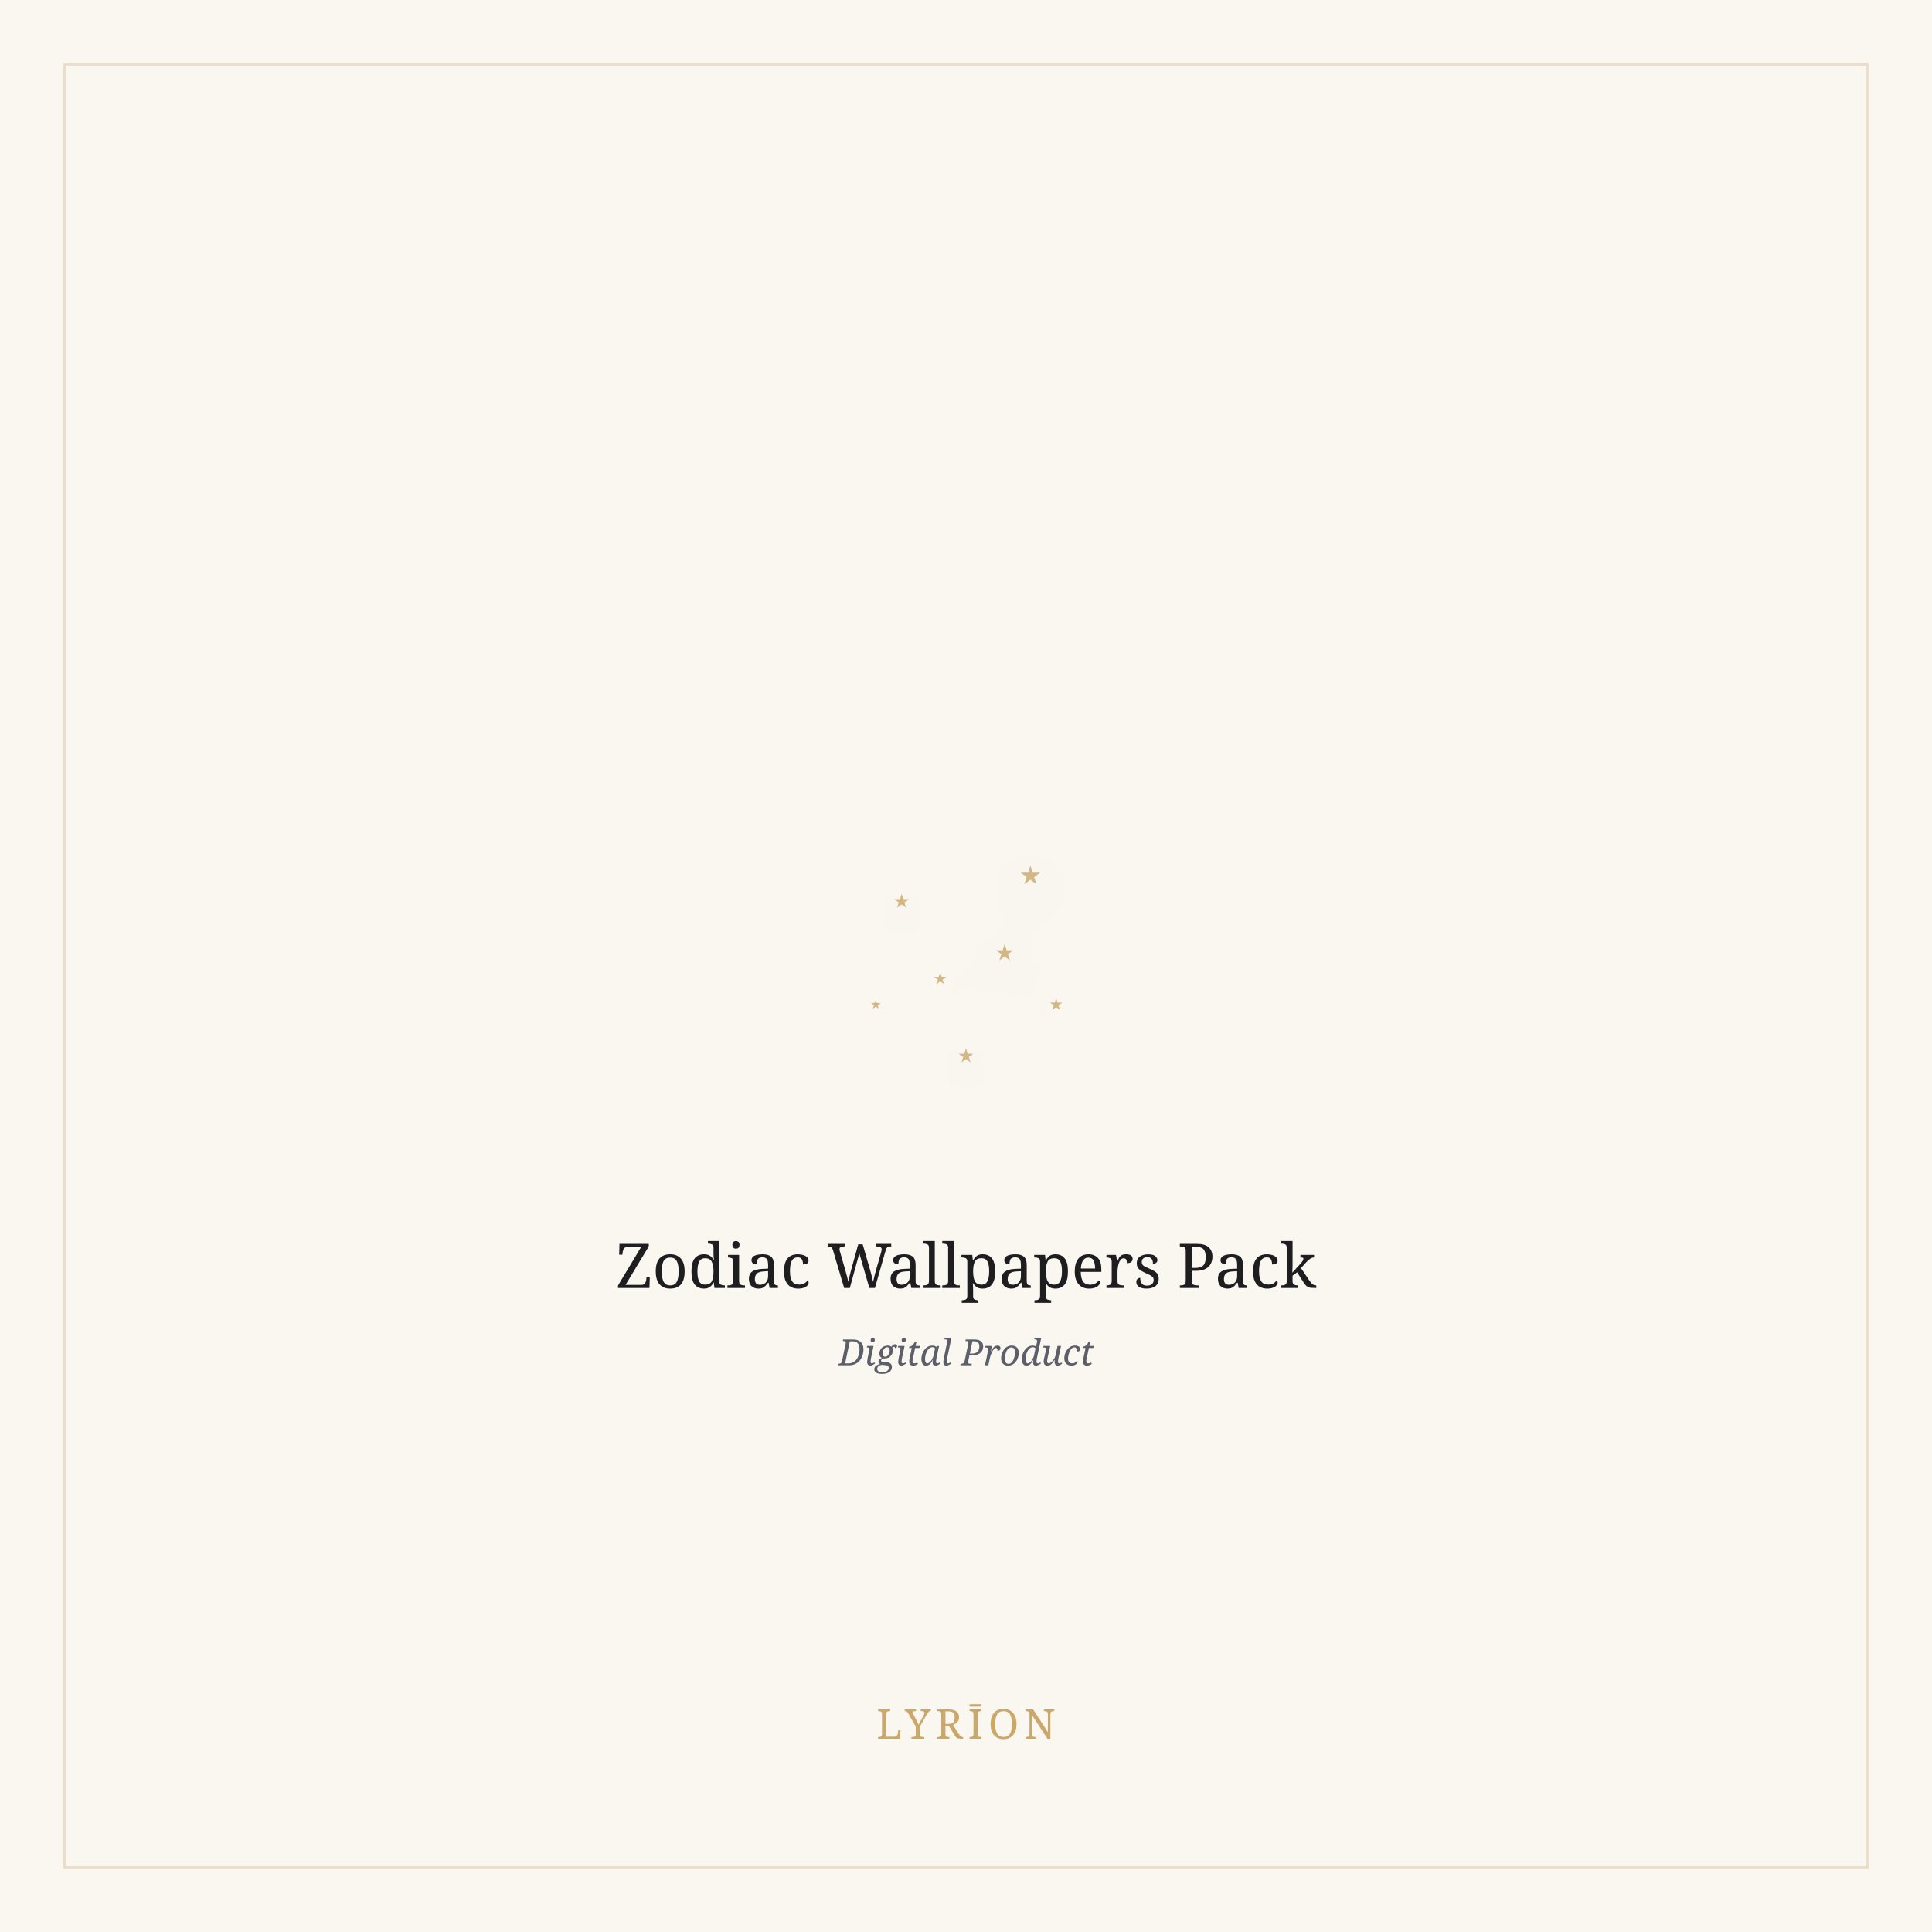
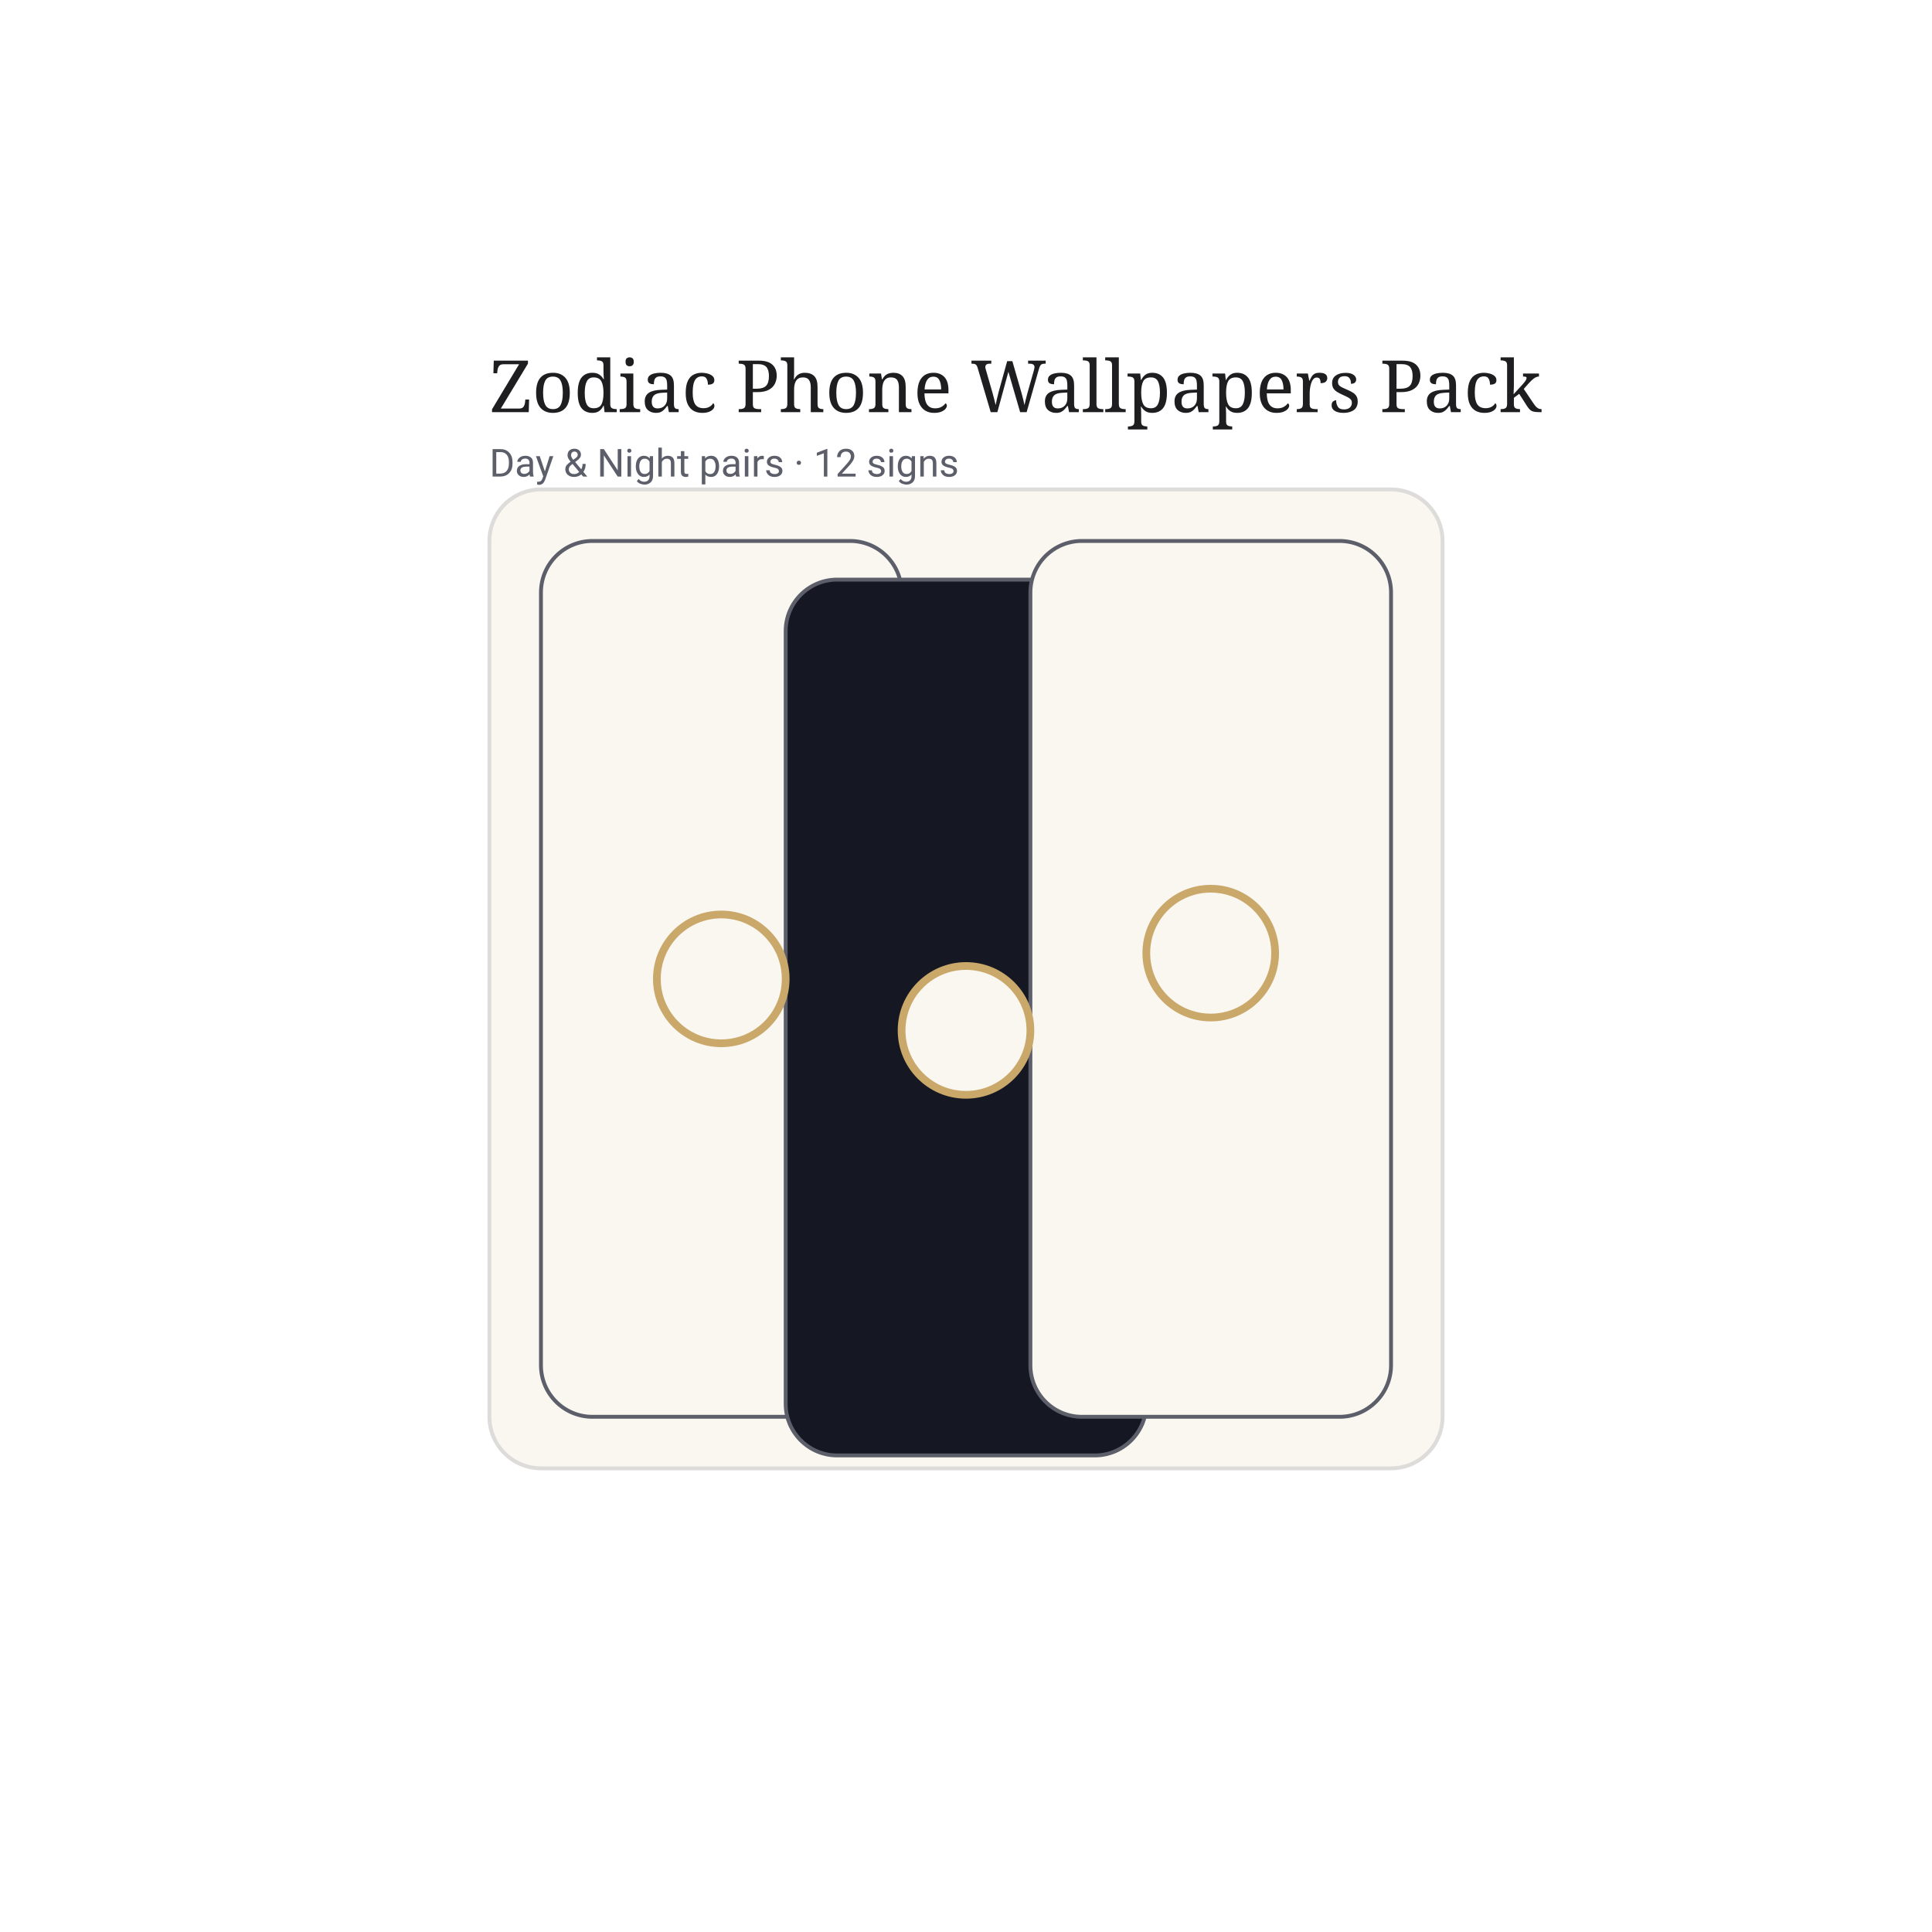
- <svg xmlns="http://www.w3.org/2000/svg" width="1500" height="1500" viewBox="0 0 1500 1500">
+ <svg xmlns="http://www.w3.org/2000/svg" width="1500" height="1500" viewBox="0 0 1500 1500" style="background:#FAF7F1">
  <defs>
-     <filter id="shadow" x="-50%" y="-50%" width="200%" height="200%">
-       <feGaussianBlur in="SourceAlpha" stdDeviation="20" />
-       <feOffset dx="0" dy="10" result="offsetblur" />
-       <feComponentTransfer>
-         <feFuncA type="linear" slope="0.2" />
-       </feComponentTransfer>
-       <feMerge>
-         <feMergeNode />
-         <feMergeNode in="SourceGraphic" />
-       </feMerge>
-     </filter>
+     <style>
+  .title{font-family: Georgia, serif; fill:#1E1E21; font-size:56px}
+  .sub{font-family: -apple-system, Segoe UI, Roboto, sans-serif; fill:#5C5F6A; font-size:30px}
+  </style>
  </defs>
-   <rect width="1500" height="1500" fill="#FAF7F1" />
-   <rect x="50" y="50" width="1400" height="1400" fill="none" stroke="#C9A86A" stroke-width="2" opacity="0.3" />
-   <g filter="url(#shadow)">
-     <polygon points="700,694 703.527,704.854 694.294,698.146 705.706,698.146 696.473,704.854" fill="#C9A86A" opacity="0.8" />
-     <polygon points="800,672 804.702,686.472 792.392,677.528 807.608,677.528 795.298,686.472" fill="#C9A86A" opacity="0.8" />
-     <polygon points="730,755 732.939,764.045 725.245,758.455 734.755,758.455 727.061,764.045" fill="#C9A86A" opacity="0.8" />
-     <polygon points="780,733 784.114,745.663 773.343,737.837 786.657,737.837 775.886,745.663" fill="#C9A86A" opacity="0.8" />
-     <polygon points="750,814 753.527,824.854 744.294,818.146 755.706,818.146 746.473,824.854" fill="#C9A86A" opacity="0.8" />
-     <polygon points="820,775 822.939,784.045 815.245,778.455 824.755,778.455 817.061,784.045" fill="#C9A86A" opacity="0.8" />
-     <polygon points="680,776 682.351,783.236 676.196,778.764 683.804,778.764 677.649,783.236" fill="#C9A86A" opacity="0.8" />
-   </g>
-   <text x="750" y="1000" font-family="Georgia, serif" font-size="48" fill="#1E1E21" text-anchor="middle" font-weight="300">
-     Zodiac Wallpapers Pack
-   </text>
-   <text x="750" y="1060" font-family="Georgia, serif" font-size="28" fill="#5C5F6A" text-anchor="middle" font-style="italic">
-     Digital Product
-   </text>
-   <text x="750" y="1350" font-family="Georgia, serif" font-size="32" fill="#C9A86A" text-anchor="middle" letter-spacing="4">
-     LYRĪON
-   </text>
+   <rect x="380" y="380" width="740" height="760" rx="40" fill="#FAF7F1" stroke="#DDDCDA" stroke-width="3" />
+   <rect x="420" y="420" width="280" height="680" rx="40" fill="#FAF7F1" stroke="#5C5F6A" stroke-width="3" />
+   <rect x="610" y="450" width="280" height="680" rx="40" fill="#151823" stroke="#5C5F6A" stroke-width="3" />
+   <rect x="800" y="420" width="280" height="680" rx="40" fill="#FAF7F1" stroke="#5C5F6A" stroke-width="3" />
+   <circle cx="560" cy="760" r="50" fill="#FAF7F1" stroke="#C9A86A" stroke-width="6" />
+   <circle cx="750" cy="800" r="50" fill="#FAF7F1" stroke="#C9A86A" stroke-width="6" />
+   <circle cx="940" cy="740" r="50" fill="#FAF7F1" stroke="#C9A86A" stroke-width="6" />
+   <text x="380" y="320" class="title">Zodiac Phone Wallpapers Pack</text>
+   <text x="380" y="370" class="sub">Day &amp; Night pairs · 12 signs</text>
</svg>
